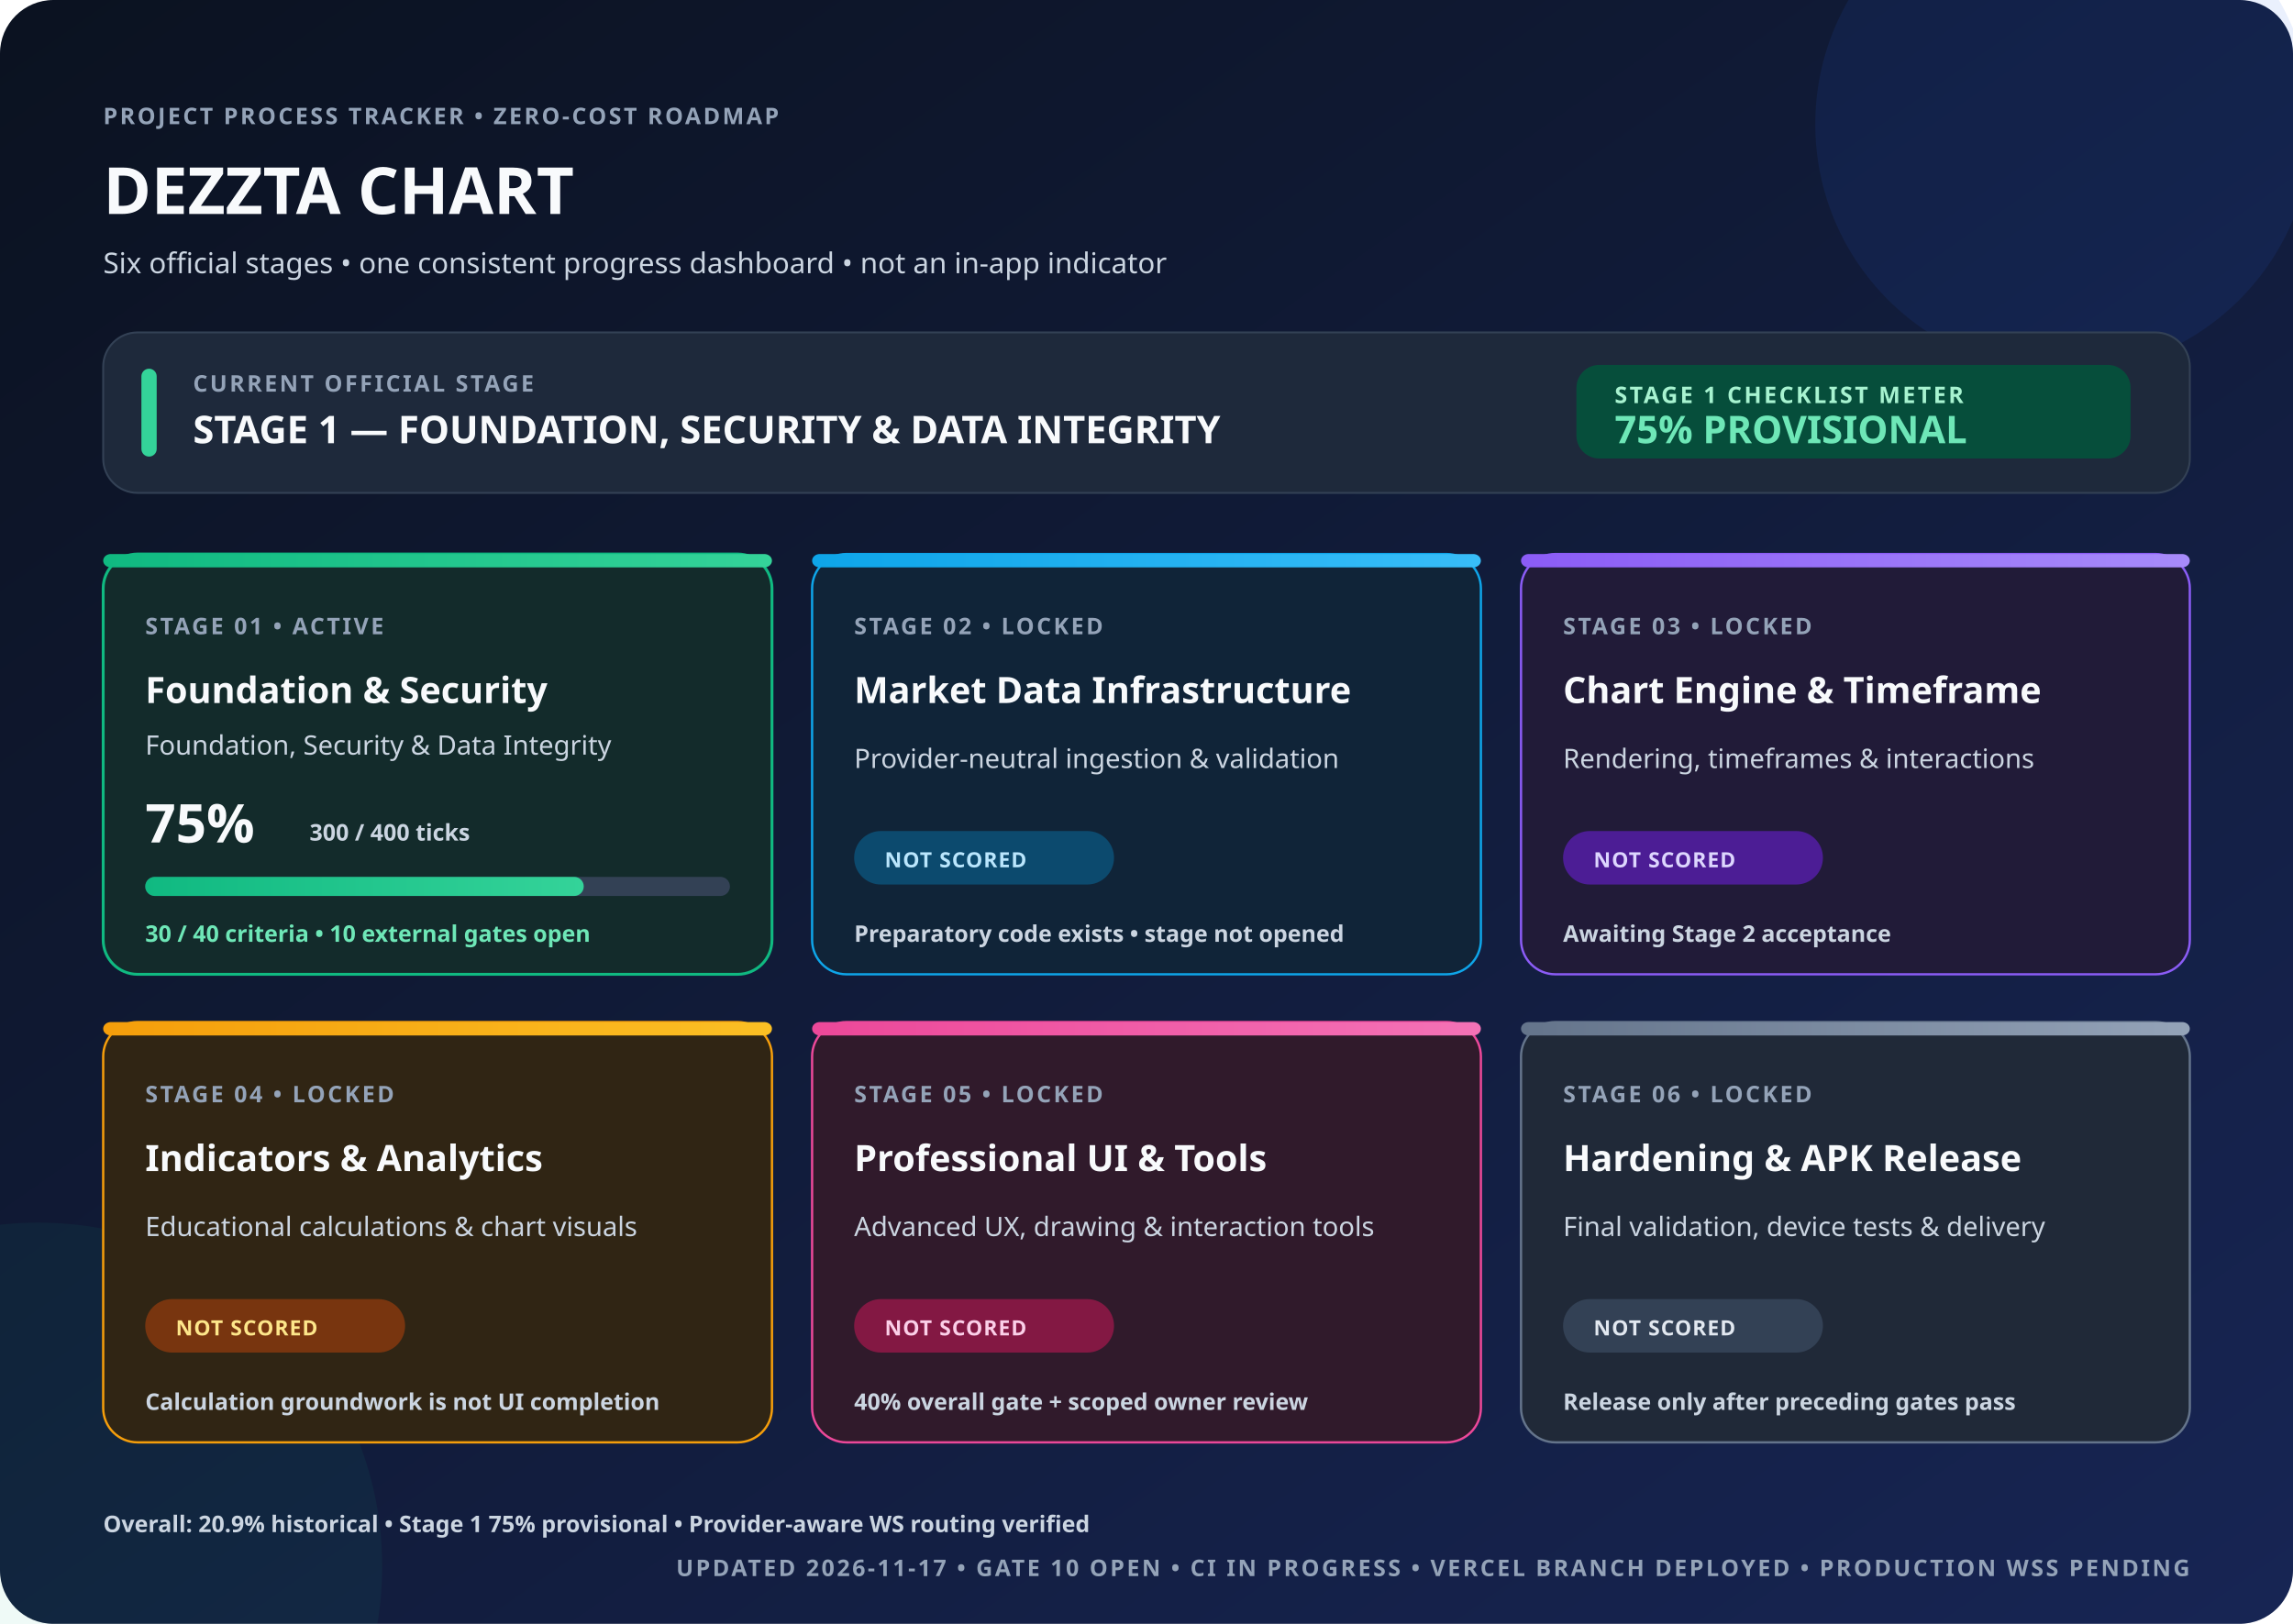
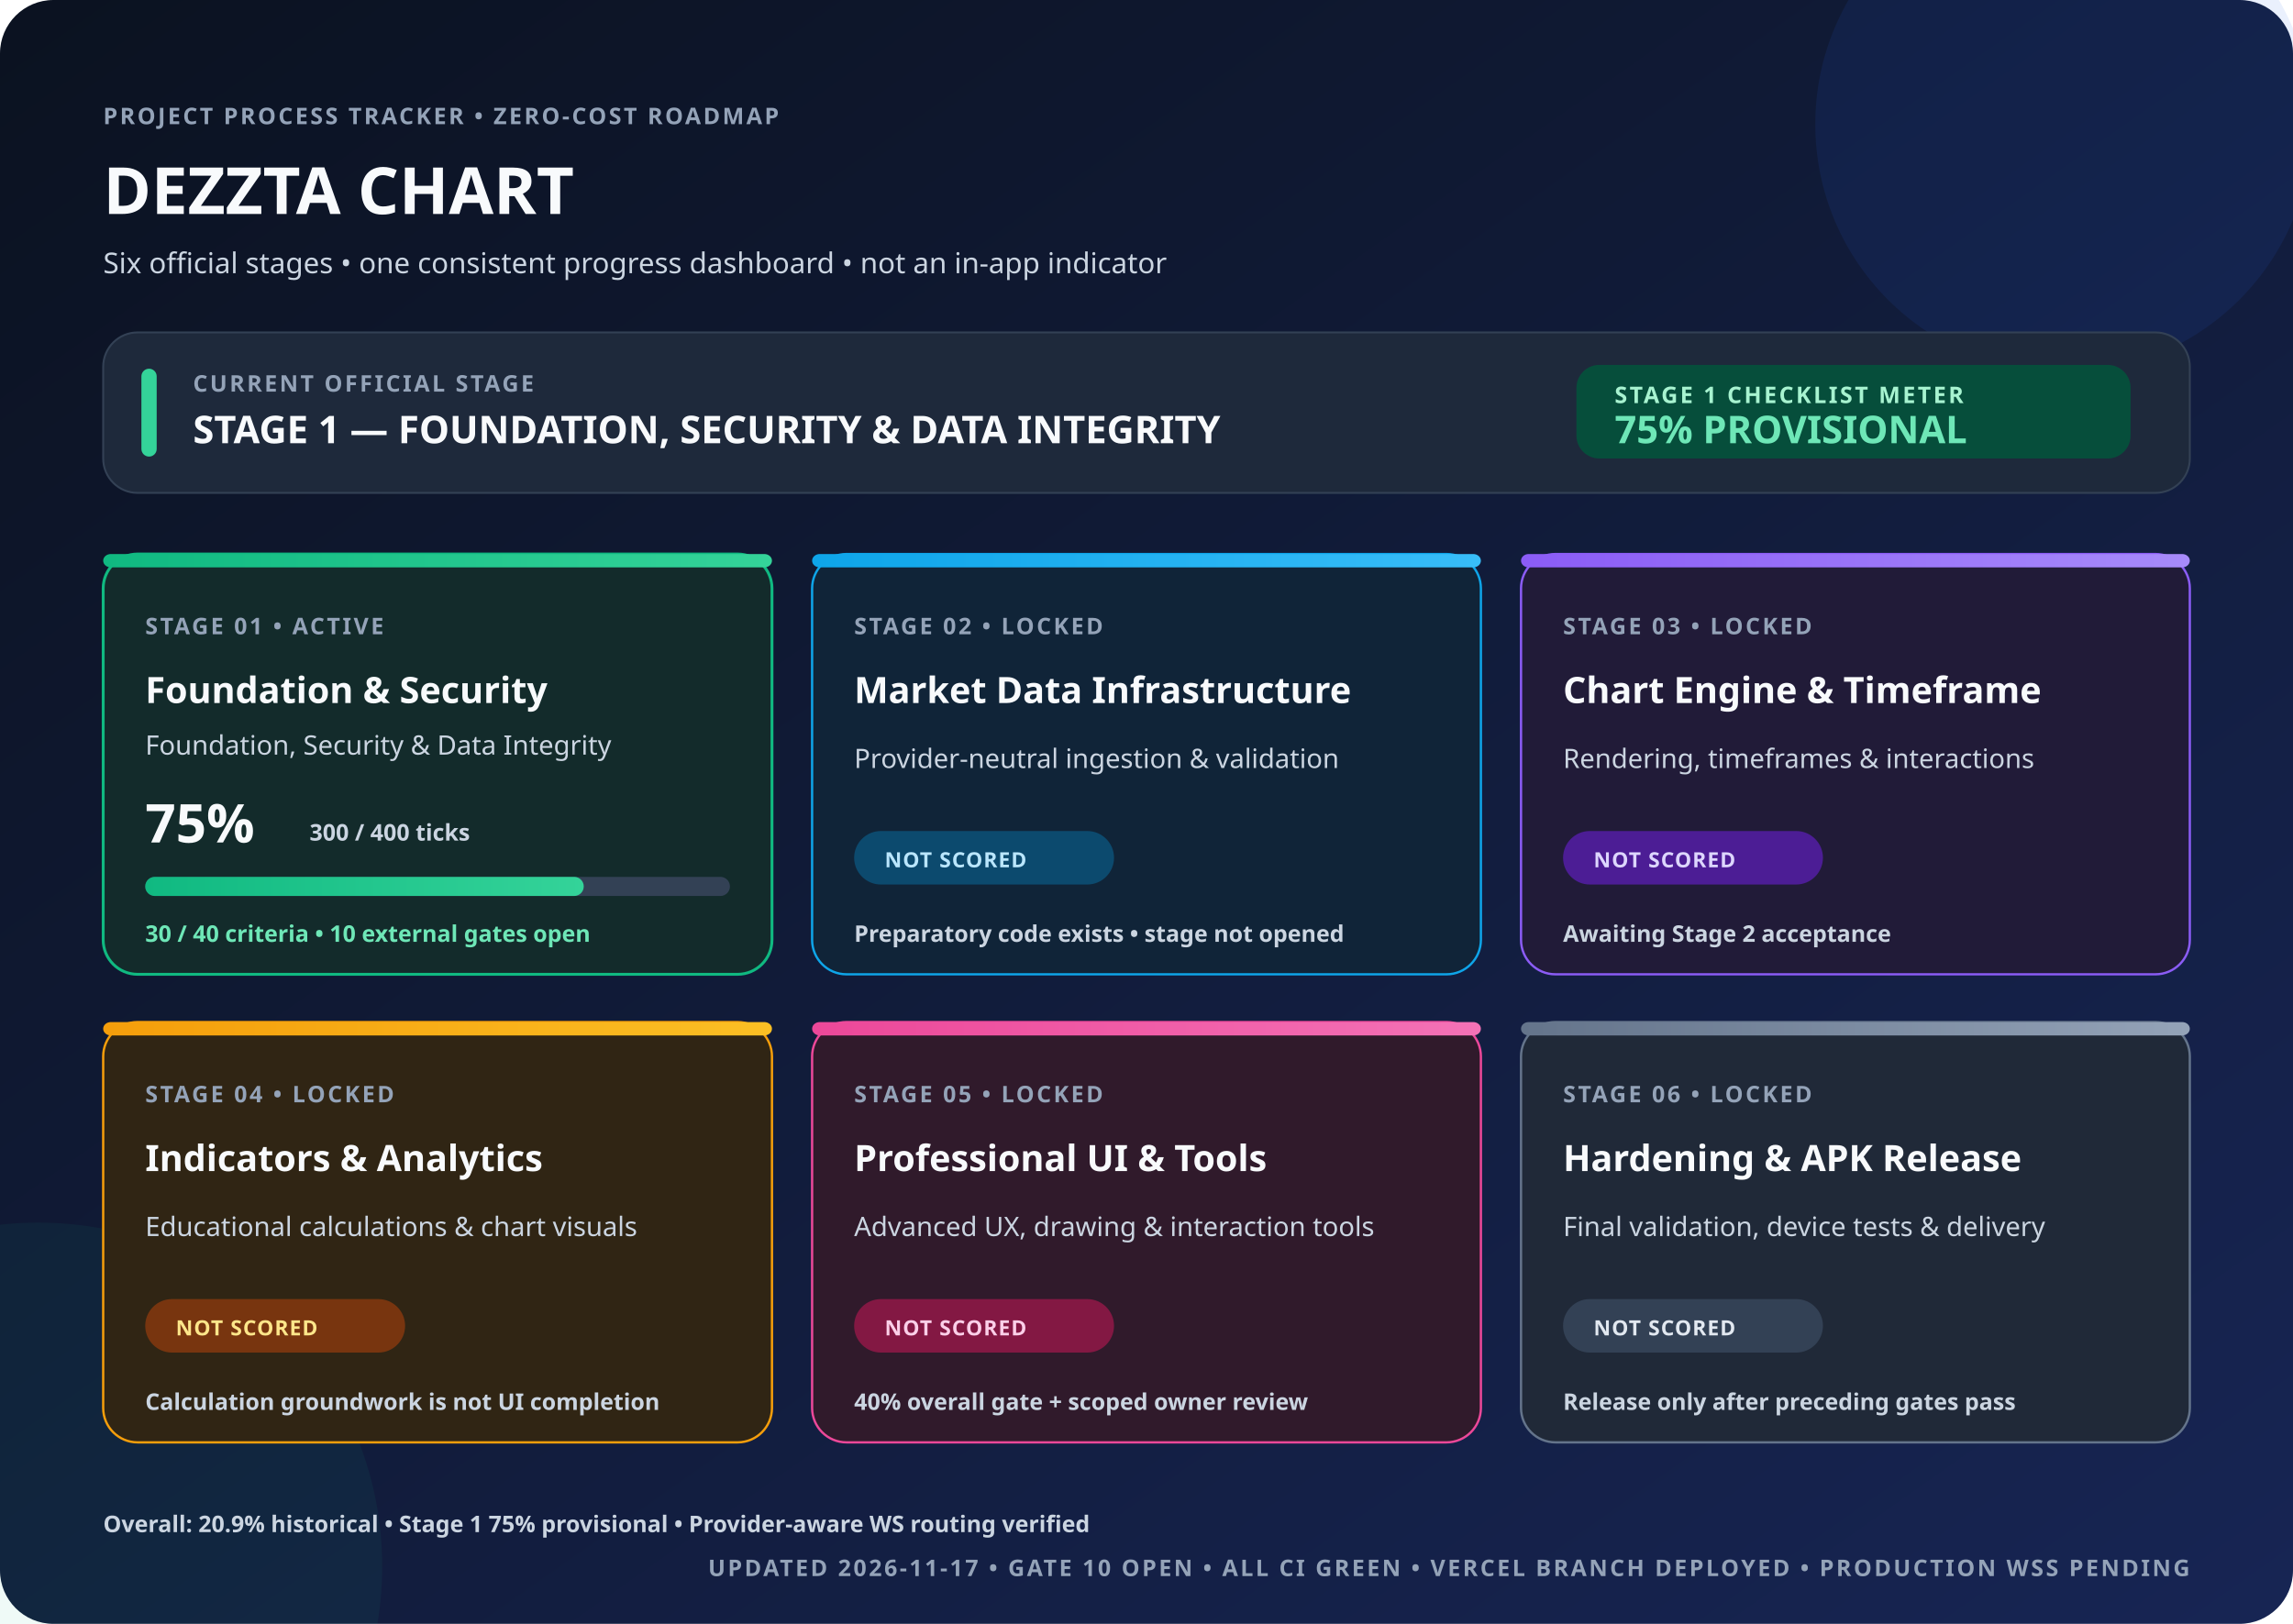
<svg xmlns="http://www.w3.org/2000/svg" width="1200" height="850" viewBox="0 0 1200 850" role="img" aria-labelledby="title desc">
  <defs>
    <linearGradient id="bg" x1="0" y1="0" x2="1" y2="1">
      <stop offset="0" stop-color="#0b1220" />
      <stop offset="1" stop-color="#172554" />
    </linearGradient>
    <linearGradient id="s1" x1="0" y1="0" x2="1" y2="0">
      <stop offset="0" stop-color="#10b981" />
      <stop offset="1" stop-color="#34d399" />
    </linearGradient>
    <linearGradient id="s2" x1="0" y1="0" x2="1" y2="0">
      <stop offset="0" stop-color="#0ea5e9" />
      <stop offset="1" stop-color="#38bdf8" />
    </linearGradient>
    <linearGradient id="s3" x1="0" y1="0" x2="1" y2="0">
      <stop offset="0" stop-color="#8b5cf6" />
      <stop offset="1" stop-color="#a78bfa" />
    </linearGradient>
    <linearGradient id="s4" x1="0" y1="0" x2="1" y2="0">
      <stop offset="0" stop-color="#f59e0b" />
      <stop offset="1" stop-color="#fbbf24" />
    </linearGradient>
    <linearGradient id="s5" x1="0" y1="0" x2="1" y2="0">
      <stop offset="0" stop-color="#ec4899" />
      <stop offset="1" stop-color="#f472b6" />
    </linearGradient>
    <linearGradient id="s6" x1="0" y1="0" x2="1" y2="0">
      <stop offset="0" stop-color="#64748b" />
      <stop offset="1" stop-color="#94a3b8" />
    </linearGradient>
    <style>
    .h{font:700 34px system-ui,sans-serif;fill:#f8fafc}.sub{font:500 15px system-ui,sans-serif;fill:#cbd5e1}
    .k{font:700 12px system-ui,sans-serif;letter-spacing:1.2px;fill:#94a3b8}
    .num{font:800 28px system-ui,sans-serif;fill:#f8fafc}.name{font:700 19px system-ui,sans-serif;fill:#f8fafc}
    .body{font:500 14px system-ui,sans-serif;fill:#cbd5e1}.small{font:600 12px system-ui,sans-serif;fill:#cbd5e1}
    .pill{font:700 11px system-ui,sans-serif;letter-spacing:.5px}
  </style>
  </defs>
  <rect width="1200" height="850" rx="28" fill="url(#bg)" />
  <circle cx="1080" cy="65" r="130" fill="#2563eb" opacity=".10" />
  <circle cx="20" cy="820" r="180" fill="#10b981" opacity=".07" />
  <text x="54" y="65" class="k">PROJECT PROCESS TRACKER • ZERO-COST ROADMAP</text>
  <text x="54" y="112" class="h">DEZZTA CHART</text>
  <text x="54" y="143" class="sub">Six official stages • one consistent progress dashboard • not an in-app indicator</text>
  <rect x="54" y="174" width="1092" height="84" rx="18" fill="#1e293b" stroke="#334155" />
  <rect x="74" y="193" width="8" height="46" rx="4" fill="#34d399" />
  <text x="101" y="205" class="k">CURRENT OFFICIAL STAGE</text>
  <text x="101" y="232" style="font:700 20px system-ui,sans-serif;fill:#f8fafc">STAGE 1 — FOUNDATION, SECURITY &amp; DATA INTEGRITY</text>
  <rect x="825" y="191" width="290" height="49" rx="12" fill="#064e3b" />
  <text x="845" y="211" class="k" style="fill:#a7f3d0">STAGE 1 CHECKLIST METER</text>
  <text x="845" y="232" style="font:800 20px system-ui,sans-serif;fill:#6ee7b7">75% PROVISIONAL</text>
  <g transform="translate(54 290)">
    <rect width="350" height="220" rx="18" fill="#132b2b" stroke="#10b981" stroke-width="1.5" />
    <rect width="350" height="7" rx="4" fill="url(#s1)" />
    <text x="22" y="42" class="k">STAGE 01 • ACTIVE</text>
    <text x="22" y="78" class="name">Foundation &amp; Security</text>
    <text x="22" y="105" class="body">Foundation, Security &amp; Data Integrity</text>
    <text x="22" y="151" class="num">75%</text>
    <text x="108" y="150" class="small">300 / 400 ticks</text>
    <rect x="22" y="169" width="306" height="10" rx="5" fill="#334155" />
    <rect x="22" y="169" width="229.5" height="10" rx="5" fill="url(#s1)" />
    <text x="22" y="203" class="small" style="fill:#6ee7b7">30 / 40 criteria • 10 external gates open</text>
  </g>
  <g transform="translate(425 290)">
    <rect width="350" height="220" rx="18" fill="#102438" stroke="#0ea5e9" stroke-width="1.2" />
    <rect width="350" height="7" rx="4" fill="url(#s2)" />
    <text x="22" y="42" class="k">STAGE 02 • LOCKED</text>
    <text x="22" y="78" class="name">Market Data Infrastructure</text>
    <text x="22" y="112" class="body">Provider-neutral ingestion &amp; validation</text>
    <rect x="22" y="145" width="136" height="28" rx="14" fill="#0c4a6e" />
    <text x="38" y="164" class="pill" fill="#bae6fd">NOT SCORED</text>
    <text x="22" y="203" class="small">Preparatory code exists • stage not opened</text>
  </g>
  <g transform="translate(796 290)">
    <rect width="350" height="220" rx="18" fill="#211b38" stroke="#8b5cf6" stroke-width="1.2" />
    <rect width="350" height="7" rx="4" fill="url(#s3)" />
    <text x="22" y="42" class="k">STAGE 03 • LOCKED</text>
    <text x="22" y="78" class="name">Chart Engine &amp; Timeframe</text>
    <text x="22" y="112" class="body">Rendering, timeframes &amp; interactions</text>
    <rect x="22" y="145" width="136" height="28" rx="14" fill="#4c1d95" />
    <text x="38" y="164" class="pill" fill="#ddd6fe">NOT SCORED</text>
    <text x="22" y="203" class="small">Awaiting Stage 2 acceptance</text>
  </g>
  <g transform="translate(54 535)">
    <rect width="350" height="220" rx="18" fill="#302514" stroke="#f59e0b" stroke-width="1.2" />
    <rect width="350" height="7" rx="4" fill="url(#s4)" />
    <text x="22" y="42" class="k">STAGE 04 • LOCKED</text>
    <text x="22" y="78" class="name">Indicators &amp; Analytics</text>
    <text x="22" y="112" class="body">Educational calculations &amp; chart visuals</text>
    <rect x="22" y="145" width="136" height="28" rx="14" fill="#78350f" />
    <text x="38" y="164" class="pill" fill="#fde68a">NOT SCORED</text>
    <text x="22" y="203" class="small">Calculation groundwork is not UI completion</text>
  </g>
  <g transform="translate(425 535)">
    <rect width="350" height="220" rx="18" fill="#301a2b" stroke="#ec4899" stroke-width="1.2" />
    <rect width="350" height="7" rx="4" fill="url(#s5)" />
    <text x="22" y="42" class="k">STAGE 05 • LOCKED</text>
    <text x="22" y="78" class="name">Professional UI &amp; Tools</text>
    <text x="22" y="112" class="body">Advanced UX, drawing &amp; interaction tools</text>
    <rect x="22" y="145" width="136" height="28" rx="14" fill="#831843" />
    <text x="38" y="164" class="pill" fill="#fbcfe8">NOT SCORED</text>
    <text x="22" y="203" class="small">40% overall gate + scoped owner review</text>
  </g>
  <g transform="translate(796 535)">
    <rect width="350" height="220" rx="18" fill="#202938" stroke="#64748b" stroke-width="1.2" />
    <rect width="350" height="7" rx="4" fill="url(#s6)" />
    <text x="22" y="42" class="k">STAGE 06 • LOCKED</text>
    <text x="22" y="78" class="name">Hardening &amp; APK Release</text>
    <text x="22" y="112" class="body">Final validation, device tests &amp; delivery</text>
    <rect x="22" y="145" width="136" height="28" rx="14" fill="#334155" />
    <text x="38" y="164" class="pill" fill="#e2e8f0">NOT SCORED</text>
    <text x="22" y="203" class="small">Release only after preceding gates pass</text>
  </g>
  <text x="54" y="802" class="small">Overall: 20.9% historical • Stage 1 75% provisional • Provider-aware WS routing verified</text>
-   <text x="1146" y="825" text-anchor="end" class="k">UPDATED 2026-11-17 • GATE 10 OPEN • CI IN PROGRESS • VERCEL BRANCH DEPLOYED • PRODUCTION WSS PENDING</text>
+   <text x="1146" y="825" text-anchor="end" class="k">UPDATED 2026-11-17 • GATE 10 OPEN • ALL CI GREEN • VERCEL BRANCH DEPLOYED • PRODUCTION WSS PENDING</text>
</svg>
